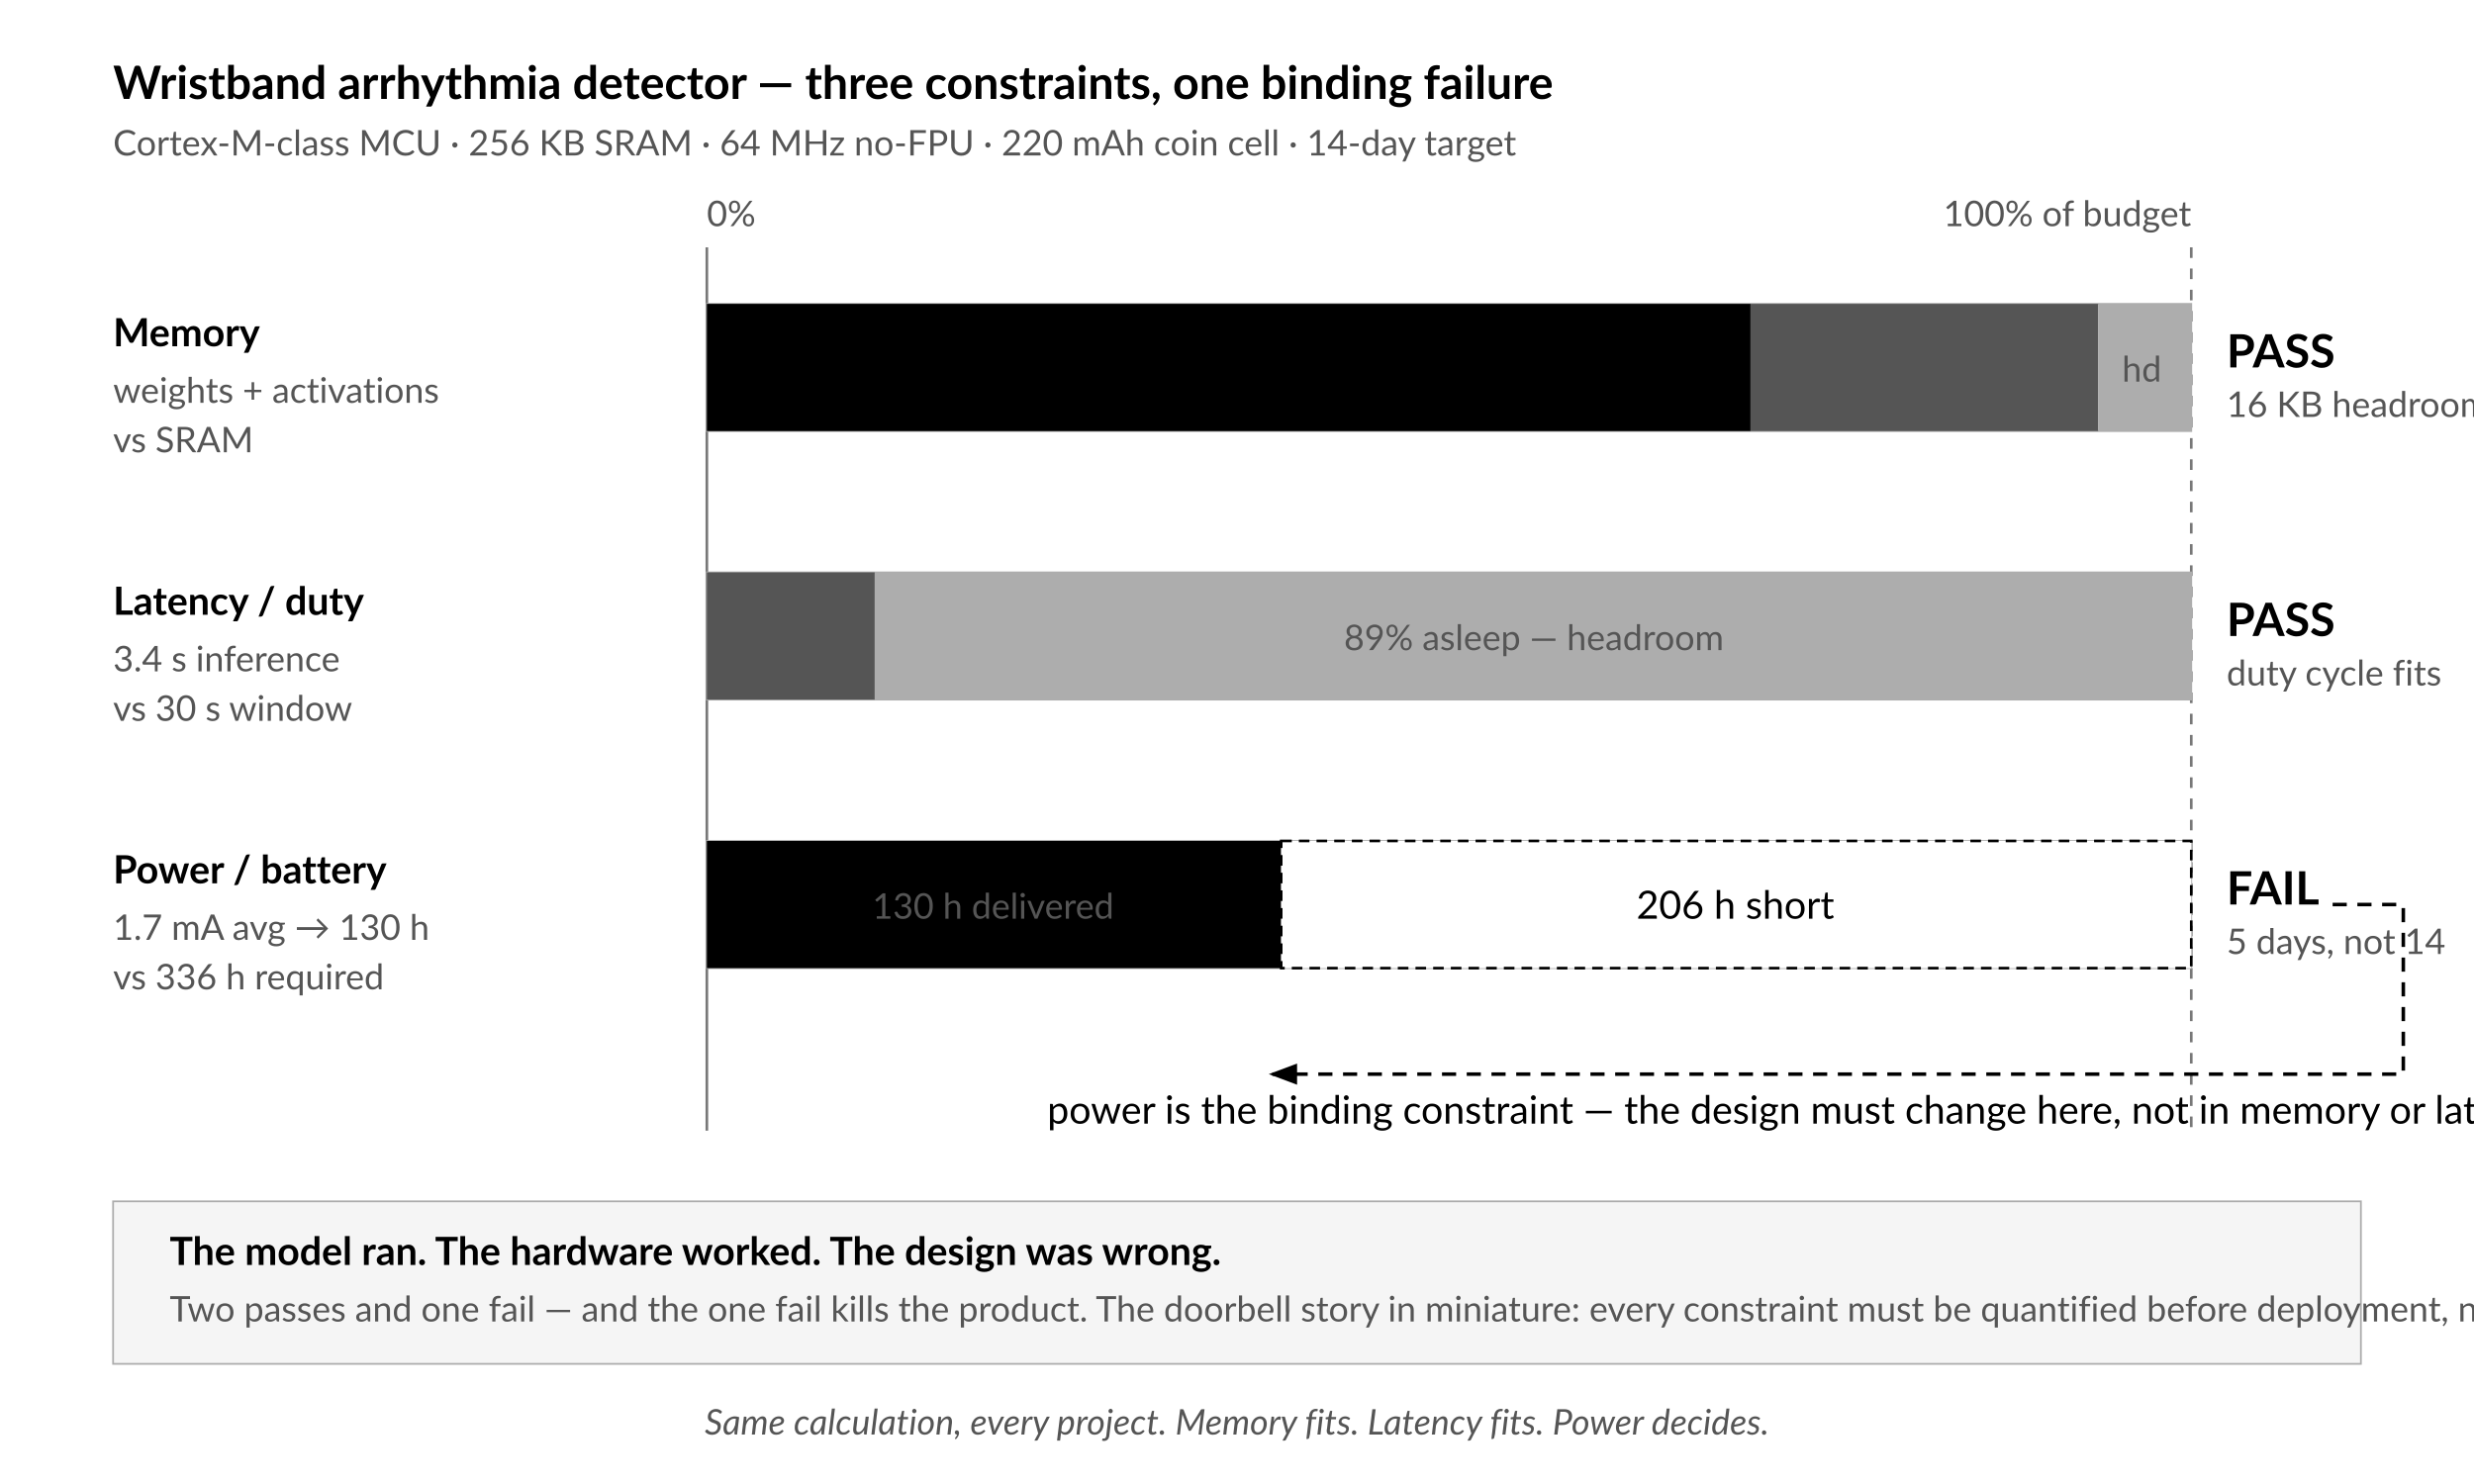
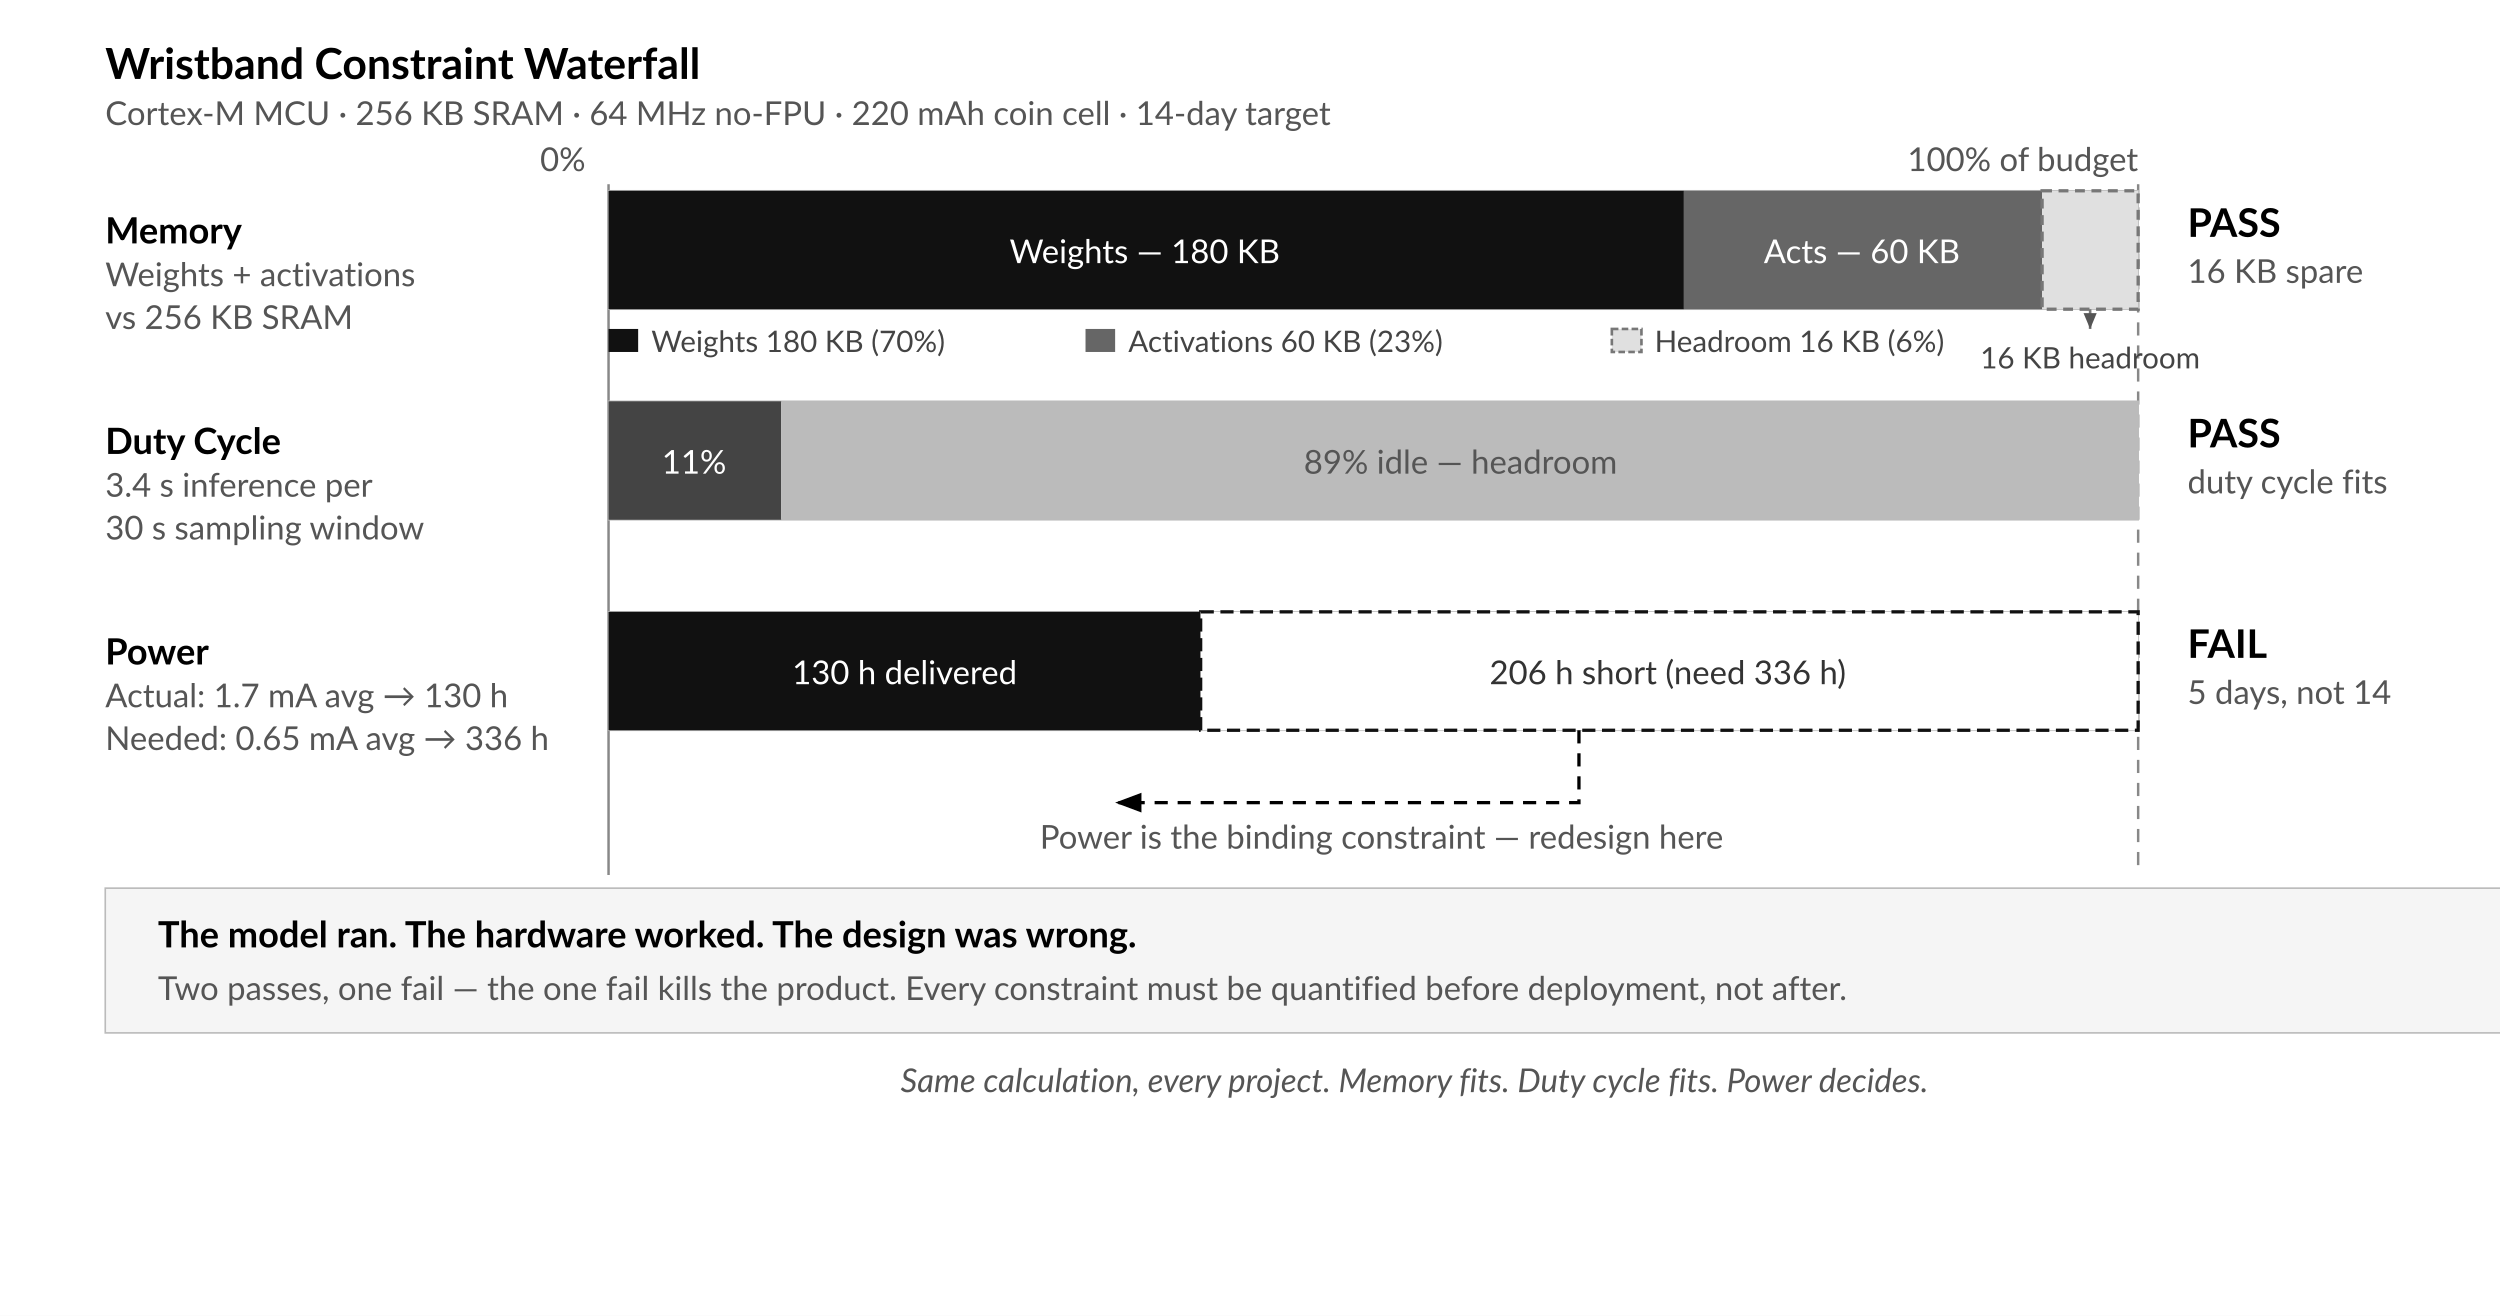
- <svg xmlns="http://www.w3.org/2000/svg" viewBox="0 0 700 420" role="img" aria-labelledby="t02 d02">
+ <svg xmlns="http://www.w3.org/2000/svg" viewBox="0 0 760 400" role="img" aria-labelledby="t02 d02">
  <defs>
    <style>
-       .ti { font-family: 'Real Head Pro', 'FF Real', Lato, sans-serif; font-size: 13px; font-weight: bold; fill: #000000; }
-       .lb { font-family: 'Real Head Pro', 'FF Real', Lato, sans-serif; font-size: 11px; fill: #000000; }
-       .sm { font-family: 'Real Head Pro', 'FF Real', Lato, sans-serif; font-size: 10px; fill: #555555; }
-       .cap { font-family: 'Real Head Pro', 'FF Real', Lato, sans-serif; font-size: 10px; font-style: italic; fill: #555555; }
-       .nm { font-family: 'Real Head Pro', 'FF Real', Lato, sans-serif; font-size: 11px; font-weight: bold; fill: #000000; }
-       .verdict { font-family: 'Real Head Pro', 'FF Real', Lato, sans-serif; font-size: 13px; font-weight: bold; }
+       .ti      { font-family: Lato, 'Helvetica Neue', Arial, sans-serif; font-size: 13px; font-weight: bold; fill: #000000; }
+       .sub     { font-family: Lato, 'Helvetica Neue', Arial, sans-serif; font-size: 10px; fill: #555555; }
+       .nm      { font-family: Lato, 'Helvetica Neue', Arial, sans-serif; font-size: 11px; font-weight: bold; fill: #000000; }
+       .sm      { font-family: Lato, 'Helvetica Neue', Arial, sans-serif; font-size: 10px; fill: #555555; }
+       .bar-lbl { font-family: Lato, 'Helvetica Neue', Arial, sans-serif; font-size: 10px; }
+       .verdict { font-family: Lato, 'Helvetica Neue', Arial, sans-serif; font-size: 12px; font-weight: bold; }
+       .cap     { font-family: Lato, 'Helvetica Neue', Arial, sans-serif; font-size: 10px; font-style: italic; fill: #555555; }
+       .leg     { font-family: Lato, 'Helvetica Neue', Arial, sans-serif; font-size: 9px; fill: #444444; }
    </style>
    <marker id="ar2" markerWidth="8" markerHeight="6" refX="7" refY="3" orient="auto">
      <polygon points="0 0, 8 3, 0 6" fill="#000000" />
    </marker>
+     <marker id="ar-sm" markerWidth="6" markerHeight="5" refX="6" refY="2.5" orient="auto">
+       <polygon points="0 0, 6 2.5, 0 5" fill="#555555" />
+     </marker>
  </defs>
-   <rect width="700" height="420" fill="#FFFFFF" />
-   <text x="32" y="28" class="ti">Wristband arrhythmia detector — three constraints, one binding failure</text>
-   <text x="32" y="44" class="sm">Cortex-M-class MCU · 256 KB SRAM · 64 MHz no-FPU · 220 mAh coin cell · 14-day target</text>
-   <line x1="200" y1="70" x2="200" y2="320" stroke="#787878" stroke-width="0.75" />
-   <line x1="620" y1="70" x2="620" y2="320" stroke="#787878" stroke-width="0.75" stroke-dasharray="3 3" />
-   <text x="200" y="64" class="sm">0%</text>
-   <text x="620" y="64" text-anchor="end" class="sm">100% of budget</text>
-   <text x="32" y="98" class="nm">Memory</text>
-   <text x="32" y="114" class="sm">weights + activations</text>
-   <text x="32" y="128" class="sm">vs SRAM</text>
-   <rect x="200" y="86" width="420" height="36" fill="#F5F5F5" stroke="#ADADAD" stroke-width="0.5" />
-   <rect x="200" y="86" width="295.3" height="36" fill="#000000" />
-   <rect x="495.3" y="86" width="98.4" height="36" fill="#555555" />
-   <rect x="593.7" y="86" width="26.3" height="36" fill="#ADADAD" />
-   <text x="220" y="108" class="lb" fill="#FFFFFF">weights 180 KB</text>
-   <text x="500" y="108" class="sm" fill="#FFFFFF">acts 60 KB</text>
-   <text x="606" y="108" text-anchor="middle" class="sm">hd</text>
-   <text x="630" y="104" class="verdict" fill="#000000">PASS</text>
-   <text x="630" y="118" class="sm">16 KB headroom</text>
-   <text x="32" y="174" class="nm">Latency / duty</text>
-   <text x="32" y="190" class="sm">3.4 s inference</text>
-   <text x="32" y="204" class="sm">vs 30 s window</text>
-   <rect x="200" y="162" width="420" height="36" fill="#F5F5F5" stroke="#ADADAD" stroke-width="0.5" />
-   <rect x="200" y="162" width="47.5" height="36" fill="#555555" />
-   <rect x="247.5" y="162" width="372.5" height="36" fill="#ADADAD" />
-   <text x="223" y="184" text-anchor="middle" class="sm" fill="#FFFFFF">11%</text>
-   <text x="434" y="184" text-anchor="middle" class="sm">89% asleep — headroom</text>
-   <text x="630" y="180" class="verdict" fill="#000000">PASS</text>
-   <text x="630" y="194" class="sm">duty cycle fits</text>
-   <text x="32" y="250" class="nm">Power / battery</text>
-   <text x="32" y="266" class="sm">1.7 mA avg → 130 h</text>
-   <text x="32" y="280" class="sm">vs 336 h required</text>
-   <rect x="200" y="238" width="420" height="36" fill="#F5F5F5" stroke="#ADADAD" stroke-width="0.5" />
-   <rect x="200" y="238" width="162.5" height="36" fill="#000000" />
-   <rect x="362.5" y="238" width="257.5" height="36" fill="#FFFFFF" stroke="#000000" stroke-width="0.75" stroke-dasharray="3 2" />
-   <text x="281" y="260" text-anchor="middle" class="sm" fill="#FFFFFF">130 h delivered</text>
-   <text x="491" y="260" text-anchor="middle" class="lb">206 h short</text>
-   <text x="630" y="256" class="verdict" fill="#000000">FAIL</text>
-   <text x="630" y="270" class="sm">5 days, not 14</text>
-   <path d="M 660 256 L 680 256 L 680 304 L 360 304" fill="none" stroke="#000000" stroke-width="1" stroke-dasharray="4 3" marker-end="url(#ar2)" />
-   <text x="510" y="318" text-anchor="middle" class="lb">power is the binding constraint — the design must change here, not in memory or latency</text>
-   <rect x="32" y="340" width="636" height="46" fill="#F5F5F5" stroke="#ADADAD" stroke-width="0.5" />
-   <text x="48" y="358" class="nm">The model ran. The hardware worked. The design was wrong.</text>
-   <text x="48" y="374" class="sm">Two passes and one fail — and the one fail kills the product. The doorbell story in miniature: every constraint must be quantified before deployment, not after.</text>
-   <text x="350" y="406" text-anchor="middle" class="cap">Same calculation, every project. Memory fits. Latency fits. Power decides.</text>
+   <rect width="860" height="400" fill="#FFFFFF" />
+   <text x="32" y="24" class="ti">Wristband Constraint Waterfall</text>
+   <text x="32" y="38" class="sub">Cortex-M MCU · 256 KB SRAM · 64 MHz no-FPU · 220 mAh coin cell · 14-day target</text>
+   <text x="178" y="52" text-anchor="end" class="sm">0%</text>
+   <text x="650" y="52" text-anchor="end" class="sm">100% of budget</text>
+   <line x1="185" y1="56" x2="185" y2="266" stroke="#888888" stroke-width="0.75" />
+   <line x1="650" y1="56" x2="650" y2="266" stroke="#888888" stroke-width="0.75" stroke-dasharray="4 3" />
+   <text x="32" y="74" class="nm">Memory</text>
+   <text x="32" y="87" class="sm">Weights + activations</text>
+   <text x="32" y="100" class="sm">vs 256 KB SRAM</text>
+   <rect x="185" y="58" width="465" height="36" fill="#F0F0F0" stroke="#BBBBBB" stroke-width="0.5" />
+   <rect x="185" y="58" width="326.9" height="36" fill="#111111" />
+   <rect x="511.9" y="58" width="108.9" height="36" fill="#666666" />
+   <rect x="620.8" y="58" width="29.2" height="36" fill="#E0E0E0" stroke="#777777" stroke-width="1" stroke-dasharray="3 2" />
+   <text x="348" y="80" text-anchor="middle" class="bar-lbl" fill="#FFFFFF">Weights — 180 KB</text>
+   <text x="566" y="80" text-anchor="middle" class="bar-lbl" fill="#FFFFFF">Acts — 60 KB</text>
+   <line x1="635.4" y1="94" x2="635.4" y2="100" stroke="#777777" stroke-width="0.8" marker-end="url(#ar-sm)" />
+   <text x="635.4" y="112" text-anchor="middle" class="leg" fill="#444444">16 KB headroom</text>
+   <rect x="185" y="100" width="9" height="7" fill="#111111" />
+   <text x="198" y="107" class="leg">Weights 180 KB (70%)</text>
+   <rect x="330" y="100" width="9" height="7" fill="#666666" />
+   <text x="343" y="107" class="leg">Activations 60 KB (23%)</text>
+   <rect x="490" y="100" width="9" height="7" fill="#E0E0E0" stroke="#777777" stroke-width="0.8" stroke-dasharray="2 1" />
+   <text x="503" y="107" class="leg">Headroom 16 KB (6%)</text>
+   <text x="665" y="72" class="verdict">PASS</text>
+   <text x="665" y="86" class="sm">16 KB spare</text>
+   <text x="32" y="138" class="nm">Duty Cycle</text>
+   <text x="32" y="151" class="sm">3.4 s inference per</text>
+   <text x="32" y="164" class="sm">30 s sampling window</text>
+   <rect x="185" y="122" width="465" height="36" fill="#F0F0F0" stroke="#BBBBBB" stroke-width="0.5" />
+   <rect x="185" y="122" width="52.5" height="36" fill="#444444" />
+   <rect x="237.5" y="122" width="412.5" height="36" fill="#BBBBBB" />
+   <text x="211" y="144" text-anchor="middle" class="bar-lbl" fill="#FFFFFF">11%</text>
+   <text x="444" y="144" text-anchor="middle" class="bar-lbl" fill="#555555">89% idle — headroom</text>
+   <text x="665" y="136" class="verdict">PASS</text>
+   <text x="665" y="150" class="sm">duty cycle fits</text>
+   <text x="32" y="202" class="nm">Power</text>
+   <text x="32" y="215" class="sm">Actual: 1.7 mA avg → 130 h</text>
+   <text x="32" y="228" class="sm">Needed: 0.65 mA avg → 336 h</text>
+   <rect x="185" y="186" width="465" height="36" fill="#F0F0F0" stroke="#BBBBBB" stroke-width="0.5" />
+   <rect x="185" y="186" width="180" height="36" fill="#111111" />
+   <rect x="365" y="186" width="285" height="36" fill="#FFFFFF" stroke="#111111" stroke-width="1" stroke-dasharray="4 2" />
+   <text x="275" y="208" text-anchor="middle" class="bar-lbl" fill="#FFFFFF">130 h delivered</text>
+   <text x="507" y="208" text-anchor="middle" class="bar-lbl" fill="#333333">206 h short (need 336 h)</text>
+   <text x="665" y="200" class="verdict">FAIL</text>
+   <text x="665" y="214" class="sm">5 days, not 14</text>
+   <path d="M 480 222 L 480 244 L 340 244" fill="none" stroke="#000000" stroke-width="1" stroke-dasharray="4 3" marker-end="url(#ar2)" />
+   <text x="420" y="258" text-anchor="middle" class="sm">Power is the binding constraint — redesign here</text>
+   <rect x="32" y="270" width="796" height="44" fill="#F5F5F5" stroke="#BBBBBB" stroke-width="0.5" />
+   <text x="48" y="288" class="nm">The model ran. The hardware worked. The design was wrong.</text>
+   <text x="48" y="304" class="sm">Two passes, one fail — the one fail kills the product. Every constraint must be quantified before deployment, not after.</text>
+   <text x="430" y="332" text-anchor="middle" class="cap">Same calculation, every project. Memory fits. Duty cycle fits. Power decides.</text>
</svg>
